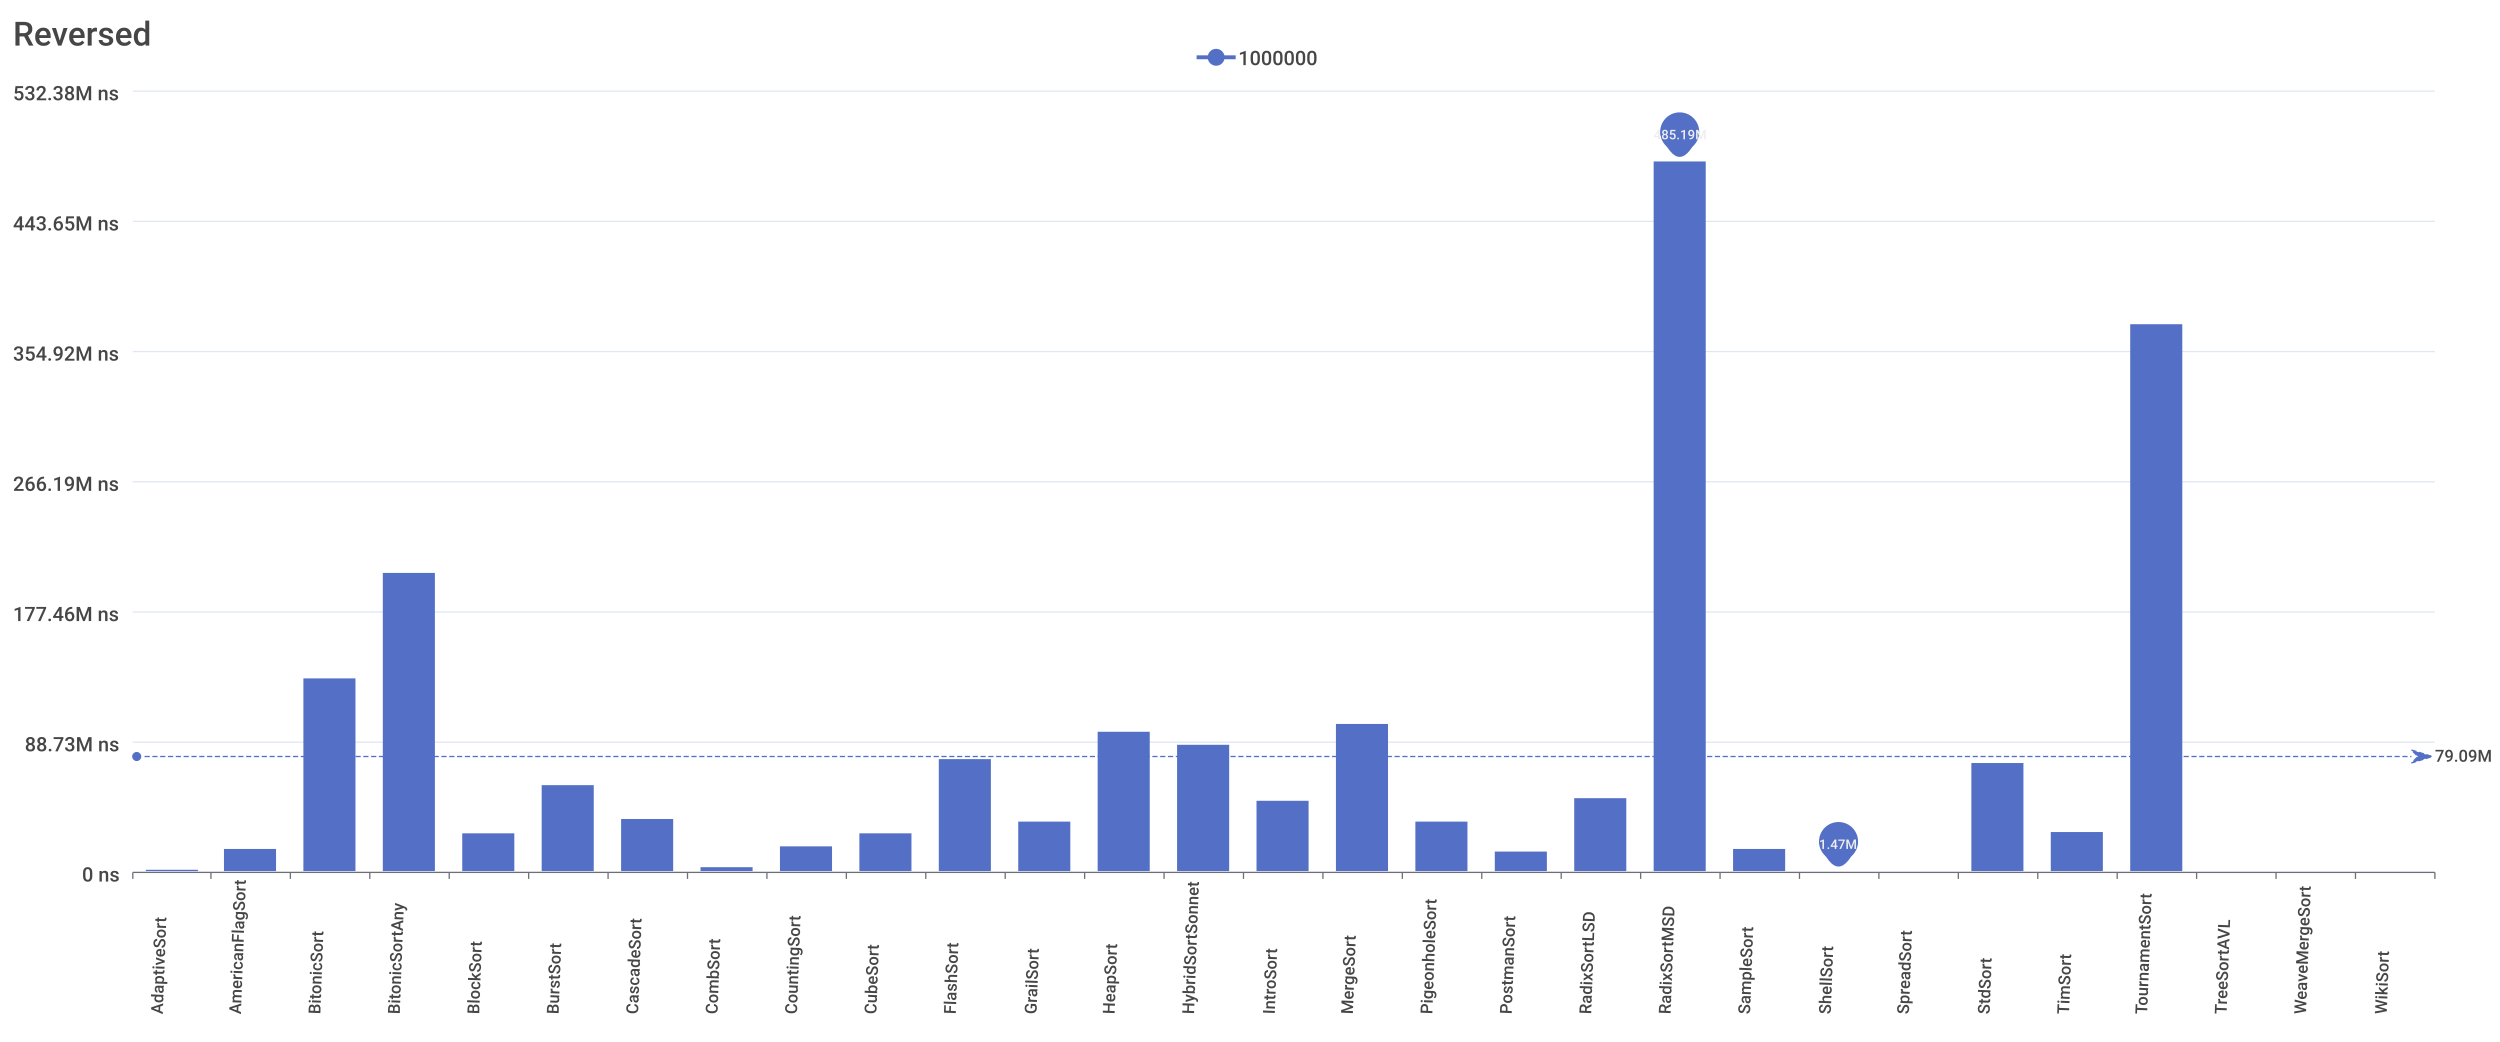
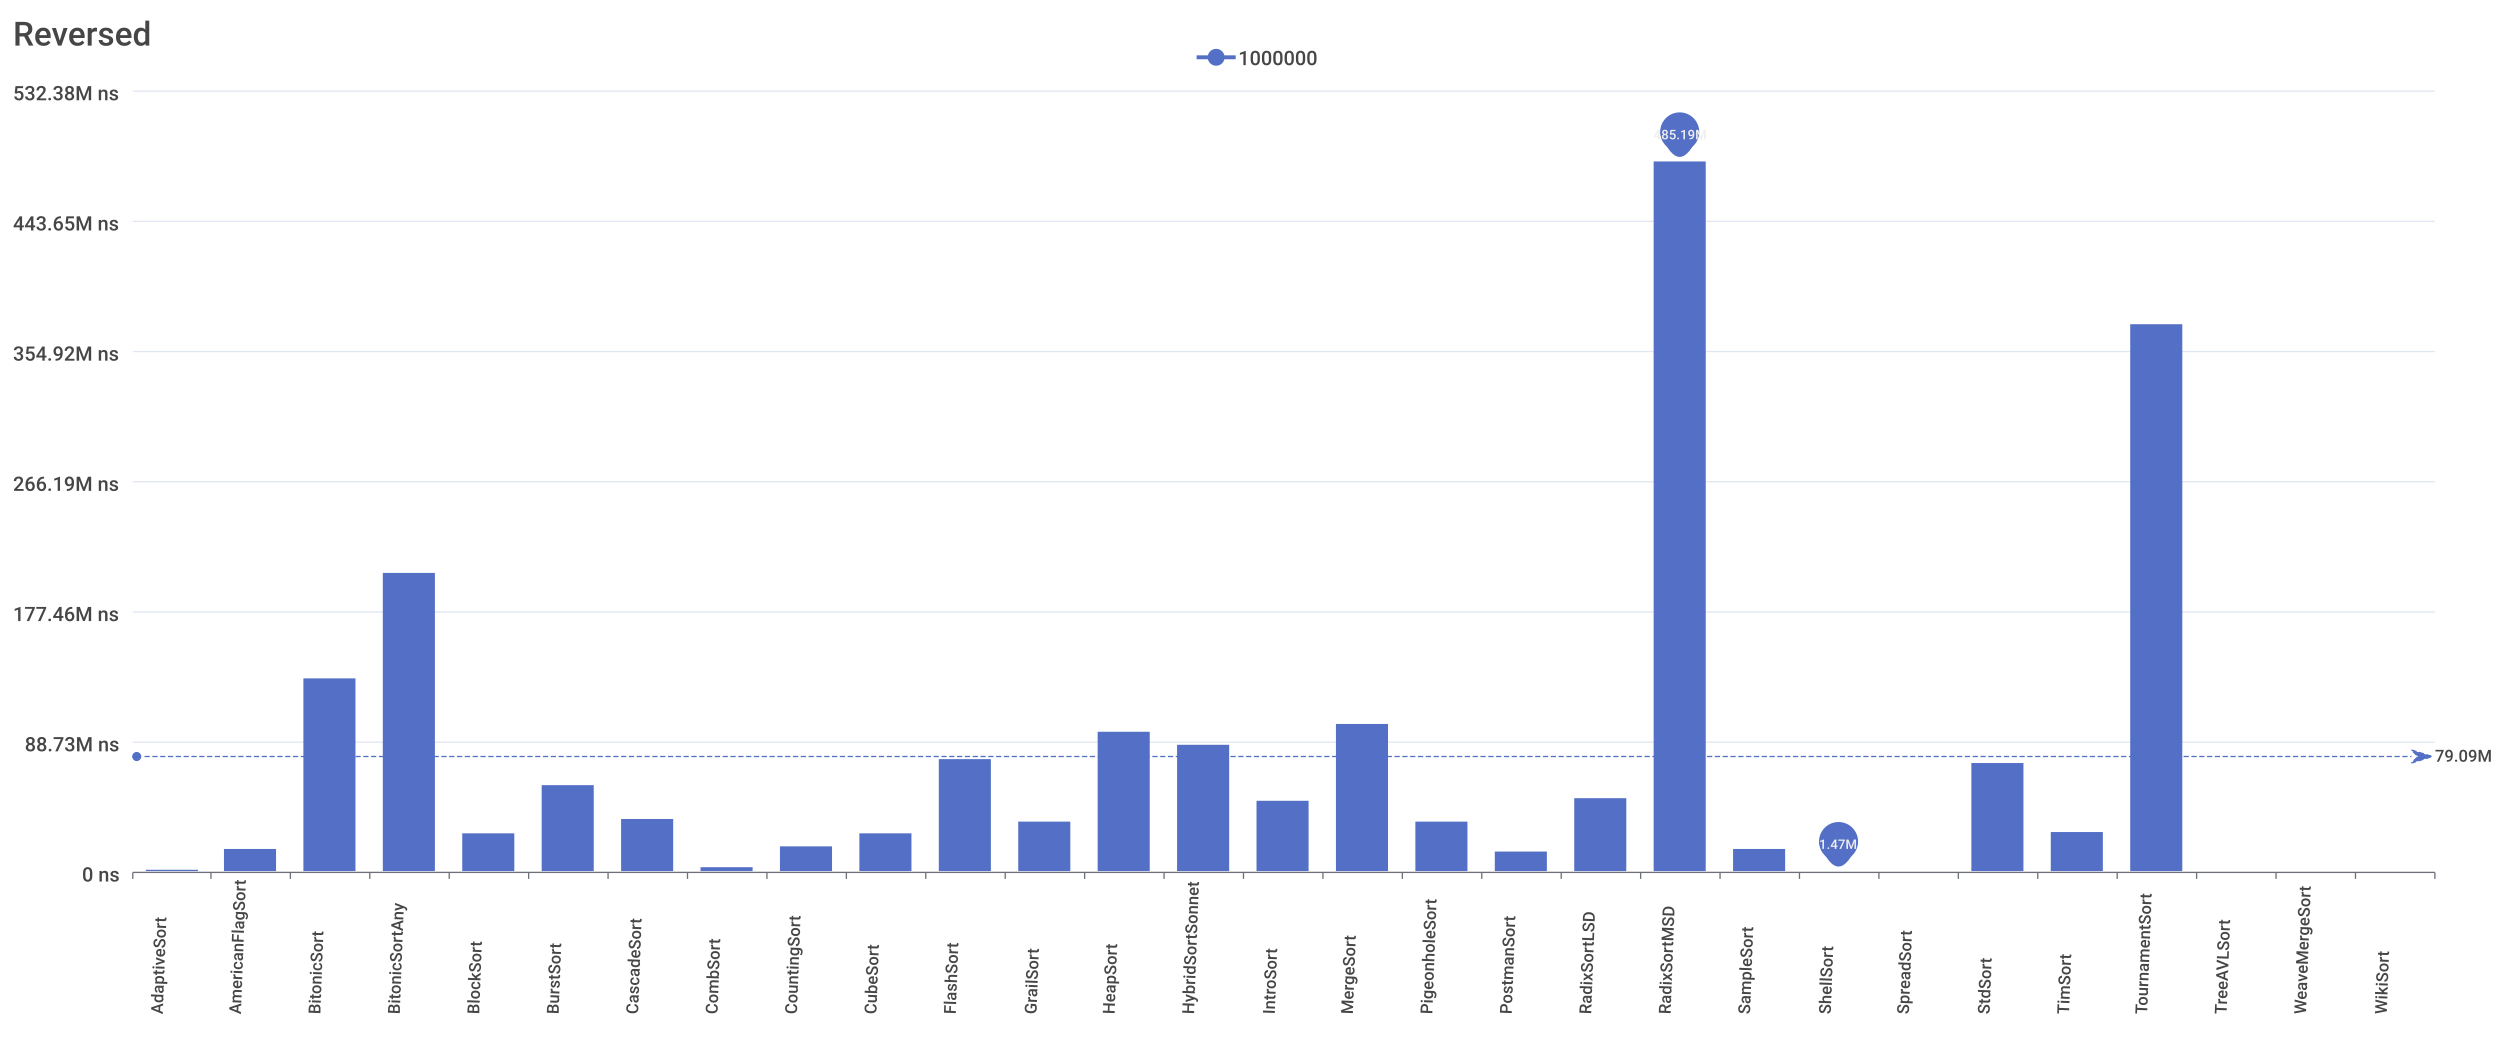
<svg xmlns="http://www.w3.org/2000/svg" width="1920" height="800">\n<path d="M 0 0 L 1920 0 L 1920 800 L 0 800 L 0 0" style="stroke-width:0;stroke:none;fill:rgba(255,255,255,1.0)" />
  <path d="M 919 44 L 949 44" style="stroke-width:3;stroke:rgba(84,112,198,1.0);fill:rgba(84,112,198,1.0)" />
  <circle cx="934" cy="44" r="5" style="stroke-width:3;stroke:rgba(84,112,198,1.0);fill:rgba(84,112,198,1.0)" />
  <path d="" style="stroke-width:3;stroke:rgba(84,112,198,1.0);fill:rgba(84,112,198,1.0)" />
  <text x="951" y="50" style="stroke-width:0;stroke:none;fill:rgba(70,70,70,1.0);font-size:15.3px;font-family:'Roboto Medium',sans-serif">1000000</text>
  <text x="10" y="35" style="stroke-width:0;stroke:none;fill:rgba(70,70,70,1.0);font-size:25.6px;font-family:'Roboto Medium',sans-serif">Reversed</text>
  <text x="10" y="77" style="stroke-width:0;stroke:none;fill:rgba(70,70,70,1.0);font-size:15.3px;font-family:'Roboto Medium',sans-serif">532.38M ns</text>
  <text x="10" y="177" style="stroke-width:0;stroke:none;fill:rgba(70,70,70,1.0);font-size:15.3px;font-family:'Roboto Medium',sans-serif">443.65M ns</text>
  <text x="10" y="277" style="stroke-width:0;stroke:none;fill:rgba(70,70,70,1.0);font-size:15.3px;font-family:'Roboto Medium',sans-serif">354.92M ns</text>
  <text x="10" y="377" style="stroke-width:0;stroke:none;fill:rgba(70,70,70,1.0);font-size:15.3px;font-family:'Roboto Medium',sans-serif">266.19M ns</text>
  <text x="10" y="477" style="stroke-width:0;stroke:none;fill:rgba(70,70,70,1.0);font-size:15.3px;font-family:'Roboto Medium',sans-serif">177.46M ns</text>
  <text x="19" y="577" style="stroke-width:0;stroke:none;fill:rgba(70,70,70,1.0);font-size:15.3px;font-family:'Roboto Medium',sans-serif">88.73M ns</text>
  <text x="63" y="677" style="stroke-width:0;stroke:none;fill:rgba(70,70,70,1.0);font-size:15.3px;font-family:'Roboto Medium',sans-serif">0 ns</text>
  <path d="M 102 70 L 1870 70" style="stroke-width:1;stroke:rgba(224,230,242,1.0);fill:none" />
  <path d="M 102 170 L 1870 170" style="stroke-width:1;stroke:rgba(224,230,242,1.0);fill:none" />
  <path d="M 102 270 L 1870 270" style="stroke-width:1;stroke:rgba(224,230,242,1.0);fill:none" />
  <path d="M 102 370 L 1870 370" style="stroke-width:1;stroke:rgba(224,230,242,1.0);fill:none" />
  <path d="M 102 470 L 1870 470" style="stroke-width:1;stroke:rgba(224,230,242,1.0);fill:none" />
  <path d="M 102 570 L 1870 570" style="stroke-width:1;stroke:rgba(224,230,242,1.0);fill:none" />
  <path d="M 102 675 L 102 670" style="stroke-width:1;stroke:rgba(110,112,121,1.0);fill:none" />
  <path d="M 162 675 L 162 670" style="stroke-width:1;stroke:rgba(110,112,121,1.0);fill:none" />
  <path d="M 223 675 L 223 670" style="stroke-width:1;stroke:rgba(110,112,121,1.0);fill:none" />
  <path d="M 284 675 L 284 670" style="stroke-width:1;stroke:rgba(110,112,121,1.0);fill:none" />
  <path d="M 345 675 L 345 670" style="stroke-width:1;stroke:rgba(110,112,121,1.0);fill:none" />
  <path d="M 406 675 L 406 670" style="stroke-width:1;stroke:rgba(110,112,121,1.0);fill:none" />
  <path d="M 467 675 L 467 670" style="stroke-width:1;stroke:rgba(110,112,121,1.0);fill:none" />
  <path d="M 528 675 L 528 670" style="stroke-width:1;stroke:rgba(110,112,121,1.0);fill:none" />
  <path d="M 589 675 L 589 670" style="stroke-width:1;stroke:rgba(110,112,121,1.0);fill:none" />
  <path d="M 650 675 L 650 670" style="stroke-width:1;stroke:rgba(110,112,121,1.0);fill:none" />
  <path d="M 711 675 L 711 670" style="stroke-width:1;stroke:rgba(110,112,121,1.0);fill:none" />
  <path d="M 772 675 L 772 670" style="stroke-width:1;stroke:rgba(110,112,121,1.0);fill:none" />
  <path d="M 833 675 L 833 670" style="stroke-width:1;stroke:rgba(110,112,121,1.0);fill:none" />
  <path d="M 894 675 L 894 670" style="stroke-width:1;stroke:rgba(110,112,121,1.0);fill:none" />
  <path d="M 955 675 L 955 670" style="stroke-width:1;stroke:rgba(110,112,121,1.0);fill:none" />
  <path d="M 1016 675 L 1016 670" style="stroke-width:1;stroke:rgba(110,112,121,1.0);fill:none" />
  <path d="M 1077 675 L 1077 670" style="stroke-width:1;stroke:rgba(110,112,121,1.0);fill:none" />
  <path d="M 1138 675 L 1138 670" style="stroke-width:1;stroke:rgba(110,112,121,1.0);fill:none" />
  <path d="M 1199 675 L 1199 670" style="stroke-width:1;stroke:rgba(110,112,121,1.0);fill:none" />
  <path d="M 1260 675 L 1260 670" style="stroke-width:1;stroke:rgba(110,112,121,1.0);fill:none" />
  <path d="M 1321 675 L 1321 670" style="stroke-width:1;stroke:rgba(110,112,121,1.0);fill:none" />
  <path d="M 1382 675 L 1382 670" style="stroke-width:1;stroke:rgba(110,112,121,1.0);fill:none" />
  <path d="M 1443 675 L 1443 670" style="stroke-width:1;stroke:rgba(110,112,121,1.0);fill:none" />
  <path d="M 1504 675 L 1504 670" style="stroke-width:1;stroke:rgba(110,112,121,1.0);fill:none" />
  <path d="M 1565 675 L 1565 670" style="stroke-width:1;stroke:rgba(110,112,121,1.0);fill:none" />
  <path d="M 1626 675 L 1626 670" style="stroke-width:1;stroke:rgba(110,112,121,1.0);fill:none" />
  <path d="M 1687 675 L 1687 670" style="stroke-width:1;stroke:rgba(110,112,121,1.0);fill:none" />
  <path d="M 1748 675 L 1748 670" style="stroke-width:1;stroke:rgba(110,112,121,1.0);fill:none" />
  <path d="M 1809 675 L 1809 670" style="stroke-width:1;stroke:rgba(110,112,121,1.0);fill:none" />
  <path d="M 1870 675 L 1870 670" style="stroke-width:1;stroke:rgba(110,112,121,1.0);fill:none" />
  <path d="M 102 670 L 1870 670" style="stroke-width:1;stroke:rgba(110,112,121,1.0);fill:none" />
  <text x="125" y="779" style="stroke-width:0;stroke:none;fill:rgba(70,70,70,1.0);font-size:12.8px;font-family:'Roboto Medium',sans-serif" transform="rotate(272.15,125,779)">AdaptiveSort</text>
  <text x="185" y="779" style="stroke-width:0;stroke:none;fill:rgba(70,70,70,1.0);font-size:12.8px;font-family:'Roboto Medium',sans-serif" transform="rotate(272.15,185,779)">AmericanFlagSort</text>
  <text x="246" y="779" style="stroke-width:0;stroke:none;fill:rgba(70,70,70,1.0);font-size:12.8px;font-family:'Roboto Medium',sans-serif" transform="rotate(272.15,246,779)">BitonicSort</text>
  <text x="307" y="779" style="stroke-width:0;stroke:none;fill:rgba(70,70,70,1.0);font-size:12.8px;font-family:'Roboto Medium',sans-serif" transform="rotate(272.15,307,779)">BitonicSortAny</text>
  <text x="368" y="779" style="stroke-width:0;stroke:none;fill:rgba(70,70,70,1.0);font-size:12.8px;font-family:'Roboto Medium',sans-serif" transform="rotate(272.15,368,779)">BlockSort</text>
  <text x="429" y="779" style="stroke-width:0;stroke:none;fill:rgba(70,70,70,1.0);font-size:12.8px;font-family:'Roboto Medium',sans-serif" transform="rotate(272.15,429,779)">BurstSort</text>
  <text x="490" y="779" style="stroke-width:0;stroke:none;fill:rgba(70,70,70,1.0);font-size:12.8px;font-family:'Roboto Medium',sans-serif" transform="rotate(272.15,490,779)">CascadeSort</text>
  <text x="551" y="779" style="stroke-width:0;stroke:none;fill:rgba(70,70,70,1.0);font-size:12.8px;font-family:'Roboto Medium',sans-serif" transform="rotate(272.15,551,779)">CombSort</text>
  <text x="612" y="779" style="stroke-width:0;stroke:none;fill:rgba(70,70,70,1.0);font-size:12.8px;font-family:'Roboto Medium',sans-serif" transform="rotate(272.15,612,779)">CountingSort</text>
  <text x="673" y="779" style="stroke-width:0;stroke:none;fill:rgba(70,70,70,1.0);font-size:12.8px;font-family:'Roboto Medium',sans-serif" transform="rotate(272.15,673,779)">CubeSort</text>
  <text x="734" y="779" style="stroke-width:0;stroke:none;fill:rgba(70,70,70,1.0);font-size:12.8px;font-family:'Roboto Medium',sans-serif" transform="rotate(272.15,734,779)">FlashSort</text>
  <text x="796" y="779" style="stroke-width:0;stroke:none;fill:rgba(70,70,70,1.0);font-size:12.8px;font-family:'Roboto Medium',sans-serif" transform="rotate(272.15,796,779)">GrailSort</text>
  <text x="856" y="779" style="stroke-width:0;stroke:none;fill:rgba(70,70,70,1.0);font-size:12.8px;font-family:'Roboto Medium',sans-serif" transform="rotate(272.15,856,779)">HeapSort</text>
  <text x="917" y="779" style="stroke-width:0;stroke:none;fill:rgba(70,70,70,1.0);font-size:12.8px;font-family:'Roboto Medium',sans-serif" transform="rotate(272.15,917,779)">HybridSortSonnet</text>
  <text x="979" y="779" style="stroke-width:0;stroke:none;fill:rgba(70,70,70,1.0);font-size:12.8px;font-family:'Roboto Medium',sans-serif" transform="rotate(272.15,979,779)">IntroSort</text>
  <text x="1039" y="779" style="stroke-width:0;stroke:none;fill:rgba(70,70,70,1.0);font-size:12.8px;font-family:'Roboto Medium',sans-serif" transform="rotate(272.15,1039,779)">MergeSort</text>
  <text x="1100" y="779" style="stroke-width:0;stroke:none;fill:rgba(70,70,70,1.0);font-size:12.8px;font-family:'Roboto Medium',sans-serif" transform="rotate(272.15,1100,779)">PigeonholeSort</text>
  <text x="1161" y="779" style="stroke-width:0;stroke:none;fill:rgba(70,70,70,1.0);font-size:12.8px;font-family:'Roboto Medium',sans-serif" transform="rotate(272.15,1161,779)">PostmanSort</text>
  <text x="1222" y="779" style="stroke-width:0;stroke:none;fill:rgba(70,70,70,1.0);font-size:12.8px;font-family:'Roboto Medium',sans-serif" transform="rotate(272.15,1222,779)">RadixSortLSD</text>
  <text x="1283" y="779" style="stroke-width:0;stroke:none;fill:rgba(70,70,70,1.0);font-size:12.8px;font-family:'Roboto Medium',sans-serif" transform="rotate(272.15,1283,779)">RadixSortMSD</text>
  <text x="1344" y="779" style="stroke-width:0;stroke:none;fill:rgba(70,70,70,1.0);font-size:12.8px;font-family:'Roboto Medium',sans-serif" transform="rotate(272.15,1344,779)">SampleSort</text>
  <text x="1406" y="779" style="stroke-width:0;stroke:none;fill:rgba(70,70,70,1.0);font-size:12.8px;font-family:'Roboto Medium',sans-serif" transform="rotate(272.15,1406,779)">ShellSort</text>
  <text x="1466" y="779" style="stroke-width:0;stroke:none;fill:rgba(70,70,70,1.0);font-size:12.8px;font-family:'Roboto Medium',sans-serif" transform="rotate(272.15,1466,779)">SpreadSort</text>
  <text x="1528" y="779" style="stroke-width:0;stroke:none;fill:rgba(70,70,70,1.0);font-size:12.8px;font-family:'Roboto Medium',sans-serif" transform="rotate(272.15,1528,779)">StdSort</text>
  <text x="1589" y="779" style="stroke-width:0;stroke:none;fill:rgba(70,70,70,1.0);font-size:12.8px;font-family:'Roboto Medium',sans-serif" transform="rotate(272.15,1589,779)">TimSort</text>
  <text x="1649" y="779" style="stroke-width:0;stroke:none;fill:rgba(70,70,70,1.0);font-size:12.8px;font-family:'Roboto Medium',sans-serif" transform="rotate(272.15,1649,779)">TournamentSort</text>
-   <text x="1710" y="779" style="stroke-width:0;stroke:none;fill:rgba(70,70,70,1.0);font-size:12.8px;font-family:'Roboto Medium',sans-serif" transform="rotate(272.15,1710,779)">TreeSortAVL</text>
+   <text x="1710" y="779" style="stroke-width:0;stroke:none;fill:rgba(70,70,70,1.0);font-size:12.8px;font-family:'Roboto Medium',sans-serif" transform="rotate(272.15,1710,779)">TreeAVLSort</text>
  <text x="1771" y="779" style="stroke-width:0;stroke:none;fill:rgba(70,70,70,1.0);font-size:12.8px;font-family:'Roboto Medium',sans-serif" transform="rotate(272.15,1771,779)">WeaveMergeSort</text>
  <text x="1833" y="779" style="stroke-width:0;stroke:none;fill:rgba(70,70,70,1.0);font-size:12.8px;font-family:'Roboto Medium',sans-serif" transform="rotate(272.15,1833,779)">WikiSort</text>
  <path d="M 112 668 L 152 668 L 152 669 L 112 669 L 112 668" style="stroke-width:0;stroke:none;fill:rgba(84,112,198,1.0)" />
  <path d="M 172 652 L 212 652 L 212 669 L 172 669 L 172 652" style="stroke-width:0;stroke:none;fill:rgba(84,112,198,1.0)" />
  <path d="M 233 521 L 273 521 L 273 669 L 233 669 L 233 521" style="stroke-width:0;stroke:none;fill:rgba(84,112,198,1.0)" />
  <path d="M 294 440 L 334 440 L 334 669 L 294 669 L 294 440" style="stroke-width:0;stroke:none;fill:rgba(84,112,198,1.0)" />
  <path d="M 355 640 L 395 640 L 395 669 L 355 669 L 355 640" style="stroke-width:0;stroke:none;fill:rgba(84,112,198,1.0)" />
  <path d="M 416 603 L 456 603 L 456 669 L 416 669 L 416 603" style="stroke-width:0;stroke:none;fill:rgba(84,112,198,1.0)" />
  <path d="M 477 629 L 517 629 L 517 669 L 477 669 L 477 629" style="stroke-width:0;stroke:none;fill:rgba(84,112,198,1.0)" />
  <path d="M 538 666 L 578 666 L 578 669 L 538 669 L 538 666" style="stroke-width:0;stroke:none;fill:rgba(84,112,198,1.0)" />
  <path d="M 599 650 L 639 650 L 639 669 L 599 669 L 599 650" style="stroke-width:0;stroke:none;fill:rgba(84,112,198,1.0)" />
  <path d="M 660 640 L 700 640 L 700 669 L 660 669 L 660 640" style="stroke-width:0;stroke:none;fill:rgba(84,112,198,1.0)" />
  <path d="M 721 583 L 761 583 L 761 669 L 721 669 L 721 583" style="stroke-width:0;stroke:none;fill:rgba(84,112,198,1.0)" />
  <path d="M 782 631 L 822 631 L 822 669 L 782 669 L 782 631" style="stroke-width:0;stroke:none;fill:rgba(84,112,198,1.0)" />
  <path d="M 843 562 L 883 562 L 883 669 L 843 669 L 843 562" style="stroke-width:0;stroke:none;fill:rgba(84,112,198,1.0)" />
  <path d="M 904 572 L 944 572 L 944 669 L 904 669 L 904 572" style="stroke-width:0;stroke:none;fill:rgba(84,112,198,1.0)" />
  <path d="M 965 615 L 1005 615 L 1005 669 L 965 669 L 965 615" style="stroke-width:0;stroke:none;fill:rgba(84,112,198,1.0)" />
  <path d="M 1026 556 L 1066 556 L 1066 669 L 1026 669 L 1026 556" style="stroke-width:0;stroke:none;fill:rgba(84,112,198,1.0)" />
  <path d="M 1087 631 L 1127 631 L 1127 669 L 1087 669 L 1087 631" style="stroke-width:0;stroke:none;fill:rgba(84,112,198,1.0)" />
  <path d="M 1148 654 L 1188 654 L 1188 669 L 1148 669 L 1148 654" style="stroke-width:0;stroke:none;fill:rgba(84,112,198,1.0)" />
  <path d="M 1209 613 L 1249 613 L 1249 669 L 1209 669 L 1209 613" style="stroke-width:0;stroke:none;fill:rgba(84,112,198,1.0)" />
  <path d="M 1270 124 L 1310 124 L 1310 669 L 1270 669 L 1270 124" style="stroke-width:0;stroke:none;fill:rgba(84,112,198,1.0)" />
  <path d="M 1331 652 L 1371 652 L 1371 669 L 1331 669 L 1331 652" style="stroke-width:0;stroke:none;fill:rgba(84,112,198,1.0)" />
  <path d="M 1392 669 L 1432 669 L 1432 669 L 1392 669 L 1392 669" style="stroke-width:0;stroke:none;fill:rgba(84,112,198,1.0)" />
  <path d="M 1453 669 L 1493 669 L 1493 669 L 1453 669 L 1453 669" style="stroke-width:0;stroke:none;fill:rgba(84,112,198,1.0)" />
  <path d="M 1514 586 L 1554 586 L 1554 669 L 1514 669 L 1514 586" style="stroke-width:0;stroke:none;fill:rgba(84,112,198,1.0)" />
  <path d="M 1575 639 L 1615 639 L 1615 669 L 1575 669 L 1575 639" style="stroke-width:0;stroke:none;fill:rgba(84,112,198,1.0)" />
  <path d="M 1636 249 L 1676 249 L 1676 669 L 1636 669 L 1636 249" style="stroke-width:0;stroke:none;fill:rgba(84,112,198,1.0)" />
  <path d="M 1287 116 A 15 15 330.00 1 1 1293 116 L 1290 102 Z" style="stroke-width:0;stroke:none;fill:rgba(84,112,198,1.0)" />
  <path d="M 1275 102 Q1290,139 1305,102 Z" style="stroke-width:0;stroke:none;fill:rgba(84,112,198,1.0)" />
  <text x="1270" y="107" style="stroke-width:0;stroke:none;fill:rgba(238,238,238,1.0);font-size:10.2px;font-family:'Roboto Medium',sans-serif">485.19M</text>
  <path d="M 1409 661 A 15 15 330.00 1 1 1415 661 L 1412 647 Z" style="stroke-width:0;stroke:none;fill:rgba(84,112,198,1.0)" />
  <path d="M 1397 647 Q1412,684 1427,647 Z" style="stroke-width:0;stroke:none;fill:rgba(84,112,198,1.0)" />
  <text x="1397" y="652" style="stroke-width:0;stroke:none;fill:rgba(238,238,238,1.0);font-size:10.2px;font-family:'Roboto Medium',sans-serif">1.47M</text>
  <circle cx="105" cy="581" r="3" style="stroke-width:1;stroke:rgba(84,112,198,1.0);fill:rgba(84,112,198,1.0)" />
  <path stroke-dasharray="4.0, 2.0" d="" style="stroke-width:1;stroke:rgba(84,112,198,1.0);fill:rgba(84,112,198,1.0)" />
  <path stroke-dasharray="4.0, 2.0" d="M 111 581 L 1852 581" style="stroke-width:1;stroke:rgba(84,112,198,1.0);fill:rgba(84,112,198,1.0)" />
  <path stroke-dasharray="4.0, 2.0" d="M 1852 576 L 1868 581 L 1852 586 L 1857 581 L 1852 576" style="stroke-width:1;stroke:rgba(84,112,198,1.0);fill:rgba(84,112,198,1.0)" />
  <text x="1870" y="585" style="stroke-width:0;stroke:none;fill:rgba(70,70,70,1.0);font-size:12.8px;font-family:'Roboto Medium',sans-serif">79.09M</text>
</svg>
